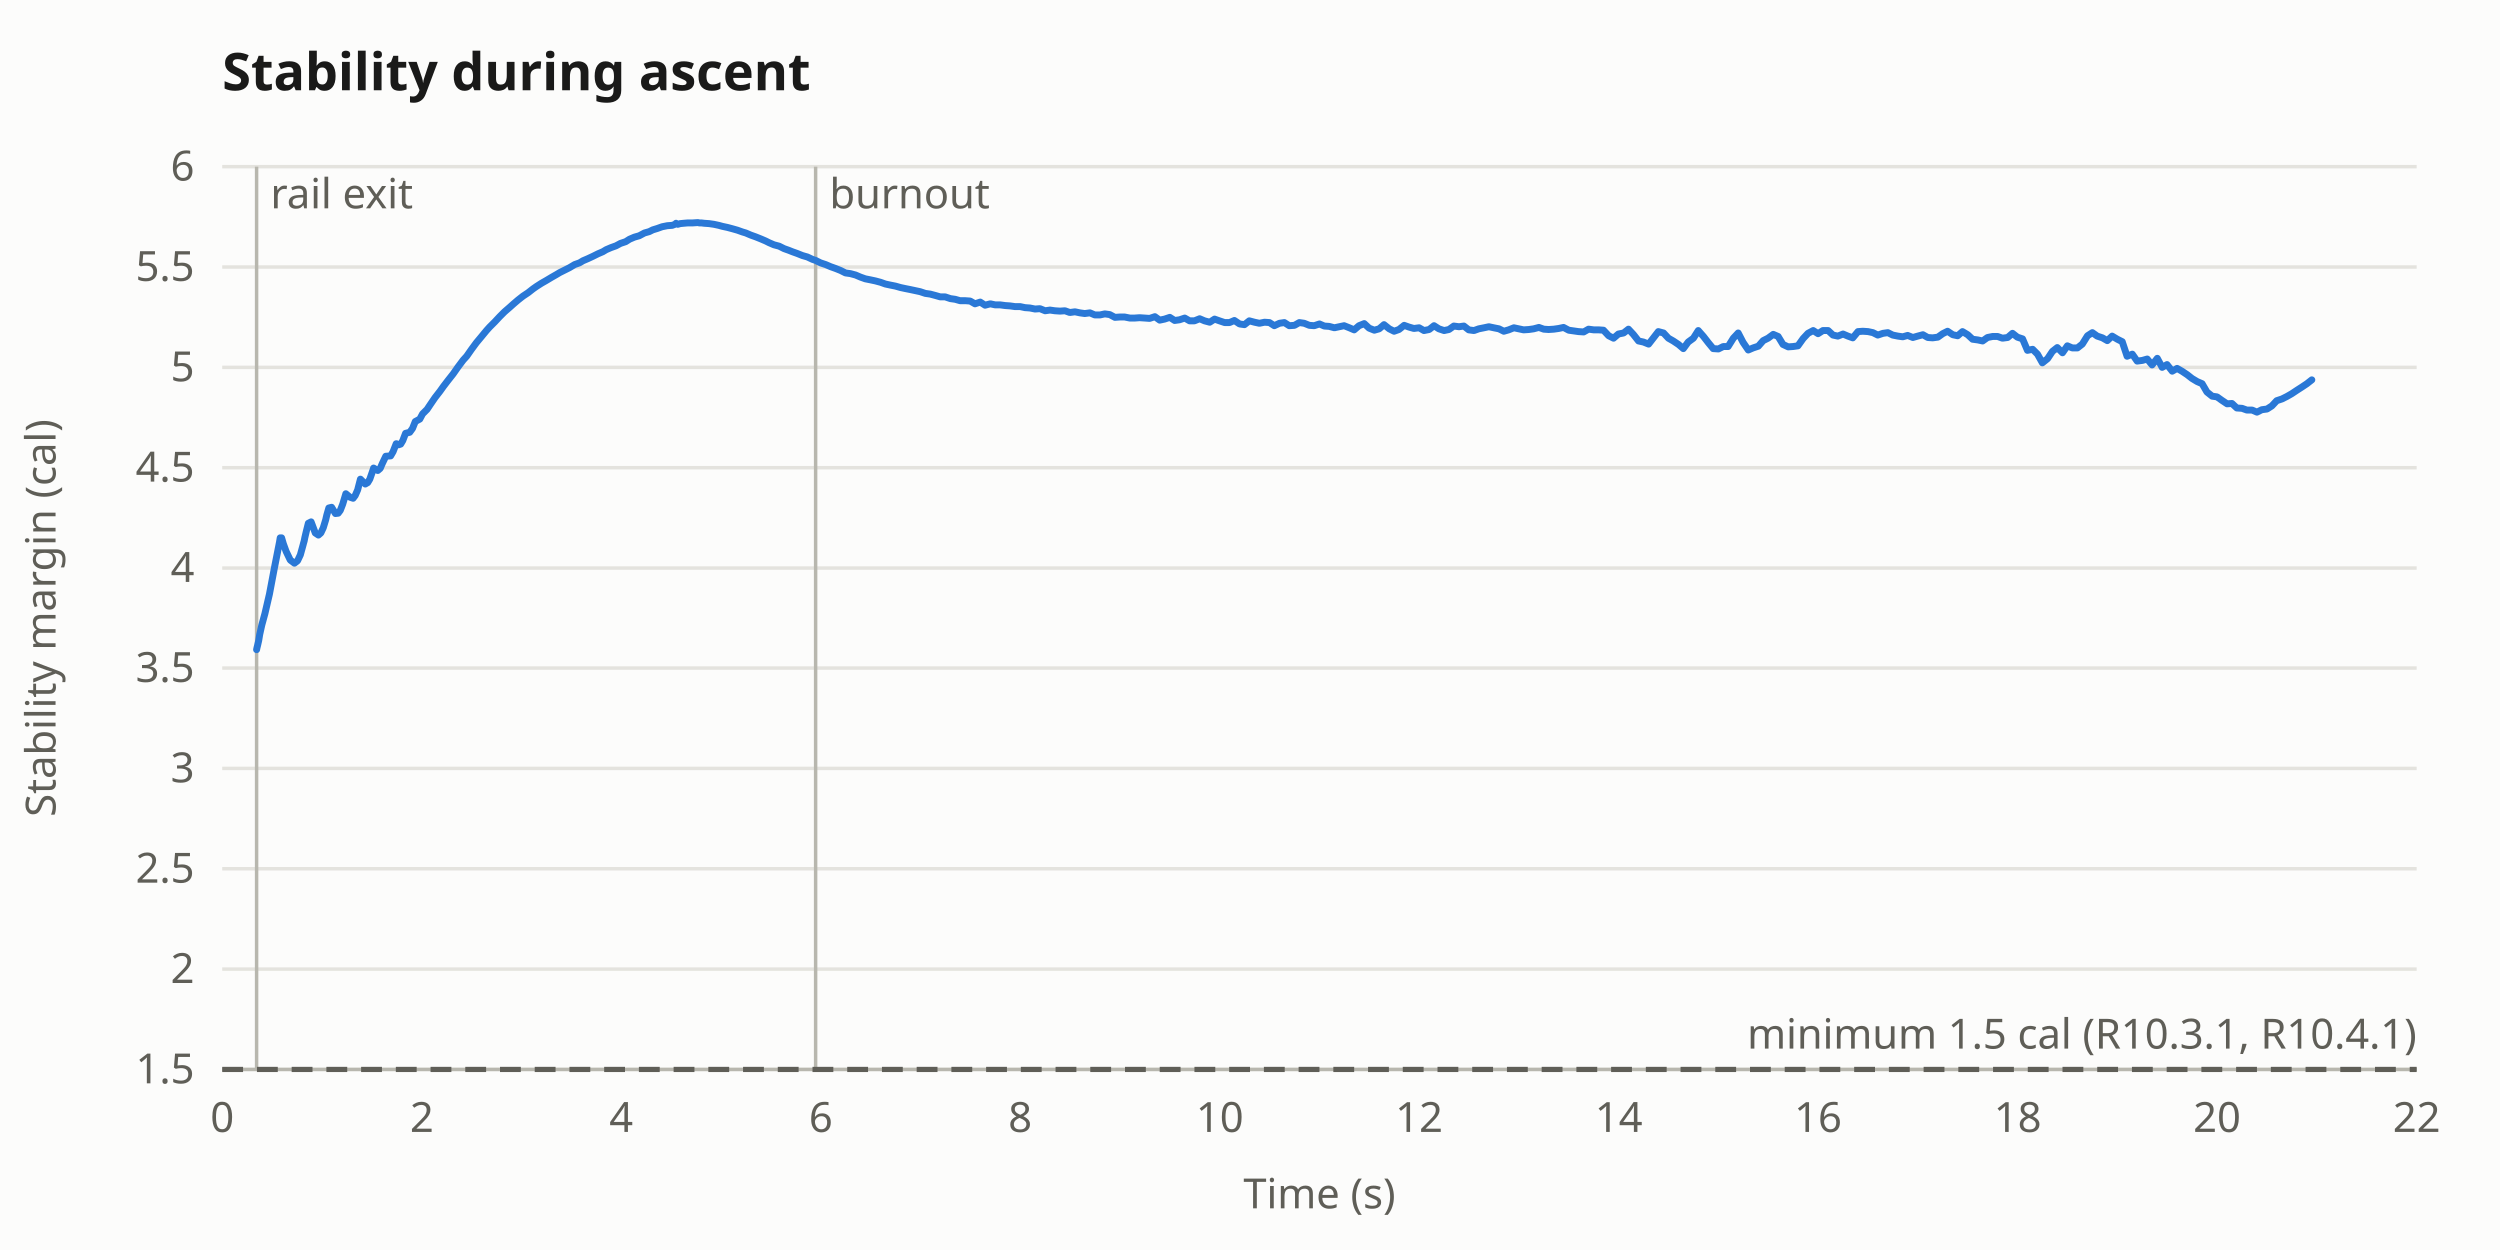
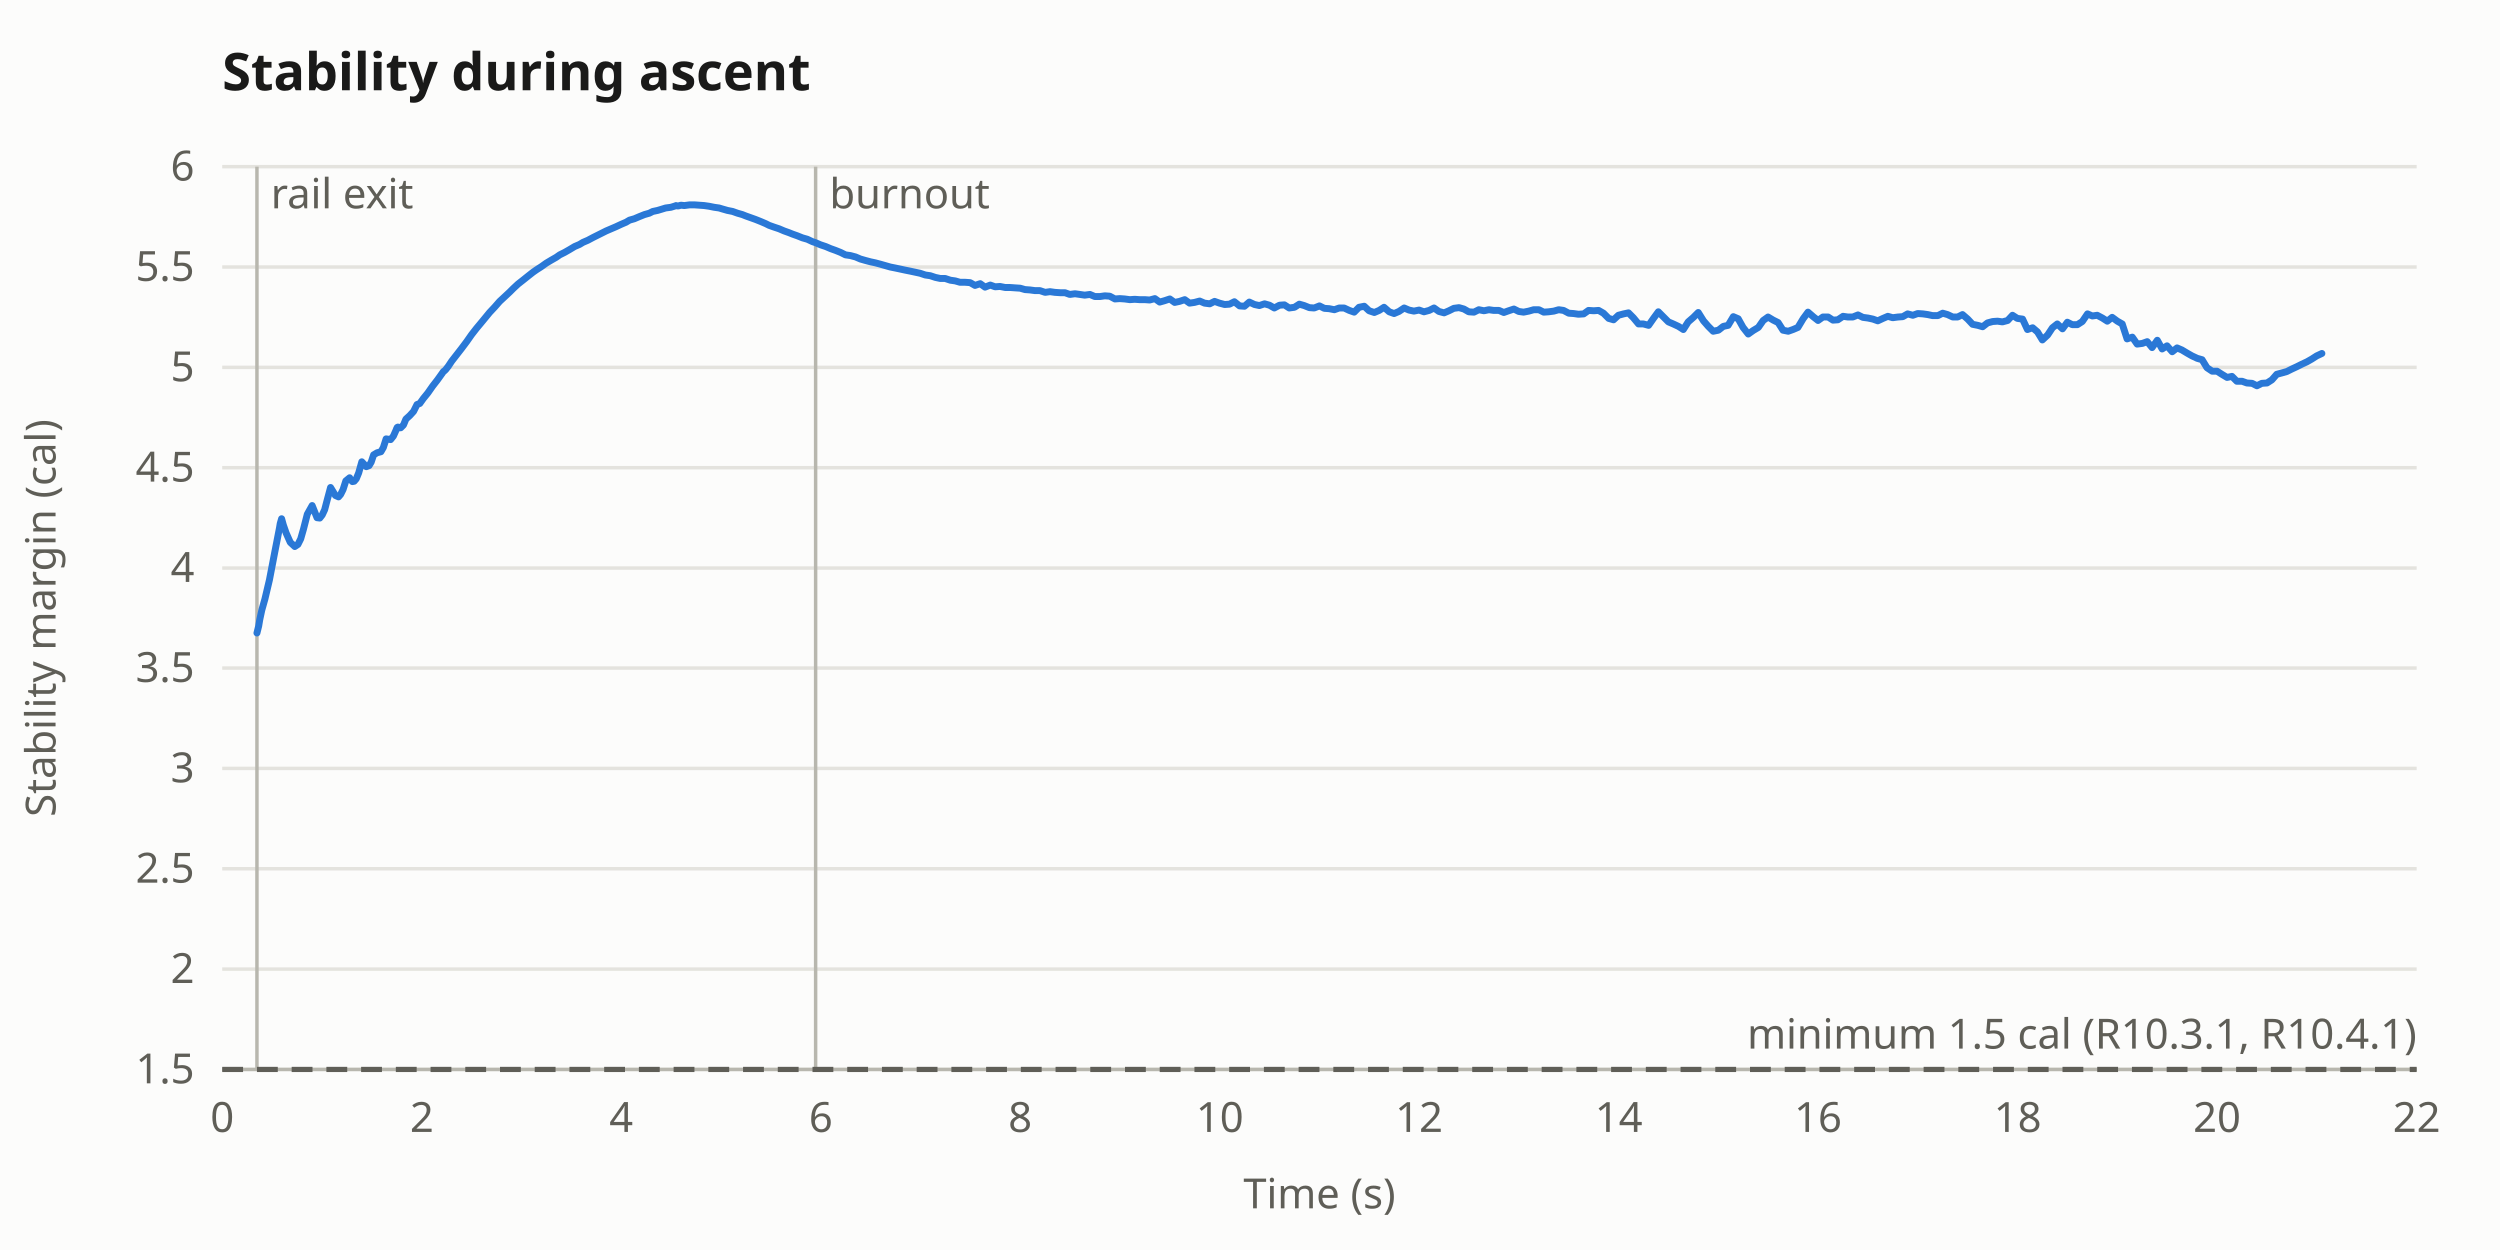
<svg xmlns="http://www.w3.org/2000/svg" viewBox="0 0 720 360" width="720" height="360" role="img" aria-label="Stability during ascent">
  <style>
.bg{fill:#fcfcfb}.grid{stroke:#e4e3de;stroke-width:1}.axis{stroke:#b8b7ae;stroke-width:1}.t1{fill:#1a1a19;font:600 15px system-ui,sans-serif}.t2{fill:#5f5e57;font:12px system-ui,sans-serif}.series{fill:none;stroke:#2a78d6;stroke-width:2;stroke-linejoin:round;stroke-linecap:round}.series2{fill:none;stroke:#d9480f;stroke-width:2;stroke-dasharray:5 3}.series3{fill:none;stroke:#2f9e44;stroke-width:2;stroke-dasharray:2 3}.series4{fill:none;stroke:#7048e8;stroke-width:2;stroke-dasharray:9 3 2 3}.ref{stroke:#5f5e57;stroke-width:1.5;stroke-dasharray:6 4}.mark{stroke:#b8b7ae;stroke-width:1}
@media (prefers-color-scheme: dark){.bg{fill:#1a1a19}.grid{stroke:#34332f}.axis{stroke:#5f5e57}.t1{fill:#ffffff}.t2{fill:#c3c2b7}.series{stroke:#3987e5}.series2{stroke:#f08c4f}.series3{stroke:#51cf66}.series4{stroke:#9775fa}.ref{stroke:#c3c2b7}.mark{stroke:#5f5e57}}
</style>
  <rect class="bg" width="720" height="360" />
  <text class="t1" x="64" y="26">Stability during ascent</text>
  <line class="grid" x1="64" x2="696" y1="308.0" y2="308.0" />
  <text class="t2" x="56" y="312.0" text-anchor="end">1.5</text>
  <line class="grid" x1="64" x2="696" y1="279.1" y2="279.1" />
  <text class="t2" x="56" y="283.1" text-anchor="end">2</text>
  <line class="grid" x1="64" x2="696" y1="250.2" y2="250.2" />
  <text class="t2" x="56" y="254.2" text-anchor="end">2.5</text>
  <line class="grid" x1="64" x2="696" y1="221.3" y2="221.3" />
  <text class="t2" x="56" y="225.3" text-anchor="end">3</text>
  <line class="grid" x1="64" x2="696" y1="192.4" y2="192.4" />
  <text class="t2" x="56" y="196.4" text-anchor="end">3.5</text>
  <line class="grid" x1="64" x2="696" y1="163.6" y2="163.6" />
  <text class="t2" x="56" y="167.6" text-anchor="end">4</text>
  <line class="grid" x1="64" x2="696" y1="134.7" y2="134.7" />
  <text class="t2" x="56" y="138.7" text-anchor="end">4.5</text>
  <line class="grid" x1="64" x2="696" y1="105.8" y2="105.8" />
  <text class="t2" x="56" y="109.8" text-anchor="end">5</text>
  <line class="grid" x1="64" x2="696" y1="76.9" y2="76.9" />
  <text class="t2" x="56" y="80.9" text-anchor="end">5.5</text>
  <line class="grid" x1="64" x2="696" y1="48.0" y2="48.0" />
  <text class="t2" x="56" y="52.0" text-anchor="end">6</text>
  <text class="t2" x="64.0" y="326" text-anchor="middle">0</text>
  <text class="t2" x="121.5" y="326" text-anchor="middle">2</text>
  <text class="t2" x="178.9" y="326" text-anchor="middle">4</text>
  <text class="t2" x="236.4" y="326" text-anchor="middle">6</text>
  <text class="t2" x="293.8" y="326" text-anchor="middle">8</text>
  <text class="t2" x="351.3" y="326" text-anchor="middle">10</text>
  <text class="t2" x="408.7" y="326" text-anchor="middle">12</text>
  <text class="t2" x="466.2" y="326" text-anchor="middle">14</text>
  <text class="t2" x="523.6" y="326" text-anchor="middle">16</text>
  <text class="t2" x="581.1" y="326" text-anchor="middle">18</text>
  <text class="t2" x="638.5" y="326" text-anchor="middle">20</text>
  <text class="t2" x="696.0" y="326" text-anchor="middle">22</text>
  <line class="axis" x1="64" x2="696" y1="308" y2="308" />
  <text class="t2" x="380" y="348" text-anchor="middle">Time (s)</text>
  <text class="t2" transform="translate(16 178) rotate(-90)" text-anchor="middle">Stability margin (cal)</text>
-   <line class="mark" x1="73.9" x2="73.9" y1="48" y2="308" />
-   <text class="t2" x="77.9" y="60" text-anchor="start">rail exit</text>
+   <line class="mark" x1="74.0" x2="74.0" y1="48" y2="308" />
+   <text class="t2" x="78.0" y="60" text-anchor="start">rail exit</text>
  <line class="mark" x1="234.9" x2="234.9" y1="48" y2="308" />
  <text class="t2" x="238.9" y="60" text-anchor="start">burnout</text>
  <line class="ref" x1="64" x2="696" y1="308.0" y2="308.0" />
  <text class="t2" x="696" y="302.0" text-anchor="end">minimum 1.5 cal (R10.3.1, R10.4.1)</text>
-   <path class="series" d="M73.9 187.1 L74.0 186.6 L74.2 185.8 L74.5 184.5 L74.8 182.7 L75.4 180.0 L76.3 176.7 L77.6 171.1 L79.0 163.7 L80.5 156.1 L80.7 154.9 L81.1 154.9 L81.6 156.6 L82.4 158.8 L83.6 161.3 L84.8 162.2 L85.7 161.5 L86.5 159.8 L87.3 156.9 L87.4 156.5 L87.6 155.8 L87.8 154.8 L88.2 153.1 L88.8 150.7 L89.6 150.3 L90.8 153.5 L91.7 154.1 L92.4 153.5 L93.1 152.0 L93.8 149.7 L94.1 148.4 L94.7 146.3 L95.5 146.1 L96.6 147.9 L97.4 147.8 L98.0 147.0 L98.7 145.2 L99.6 142.2 L100.8 143.2 L101.7 143.5 L102.3 142.7 L103.0 141.1 L103.8 138.0 L105.2 139.4 L105.9 139.0 L106.5 138.0 L107.2 136.0 L107.6 134.8 L108.1 135.1 L108.8 135.5 L109.5 134.9 L110.1 133.5 L111.1 131.4 L112.5 131.3 L113.2 130.1 L114.1 127.8 L114.2 127.8 L114.5 128.0 L114.8 128.1 L115.4 127.9 L116.0 126.9 L116.8 124.8 L118.0 124.5 L118.8 123.4 L119.6 121.4 L120.9 120.7 L121.7 119.2 L123.0 117.9 L124.0 116.4 L125.3 114.5 L126.7 112.7 L127.7 111.3 L129.0 109.6 L130.5 107.7 L131.9 105.7 L133.4 103.7 L134.4 102.6 L135.8 100.6 L137.2 98.7 L138.7 96.9 L140.1 95.2 L141.0 94.2 L142.5 92.7 L143.9 91.2 L145.3 89.8 L146.8 88.5 L147.8 87.6 L149.2 86.4 L150.6 85.3 L152.1 84.3 L153.5 83.2 L154.5 82.5 L155.9 81.6 L157.3 80.8 L158.8 79.9 L160.2 79.1 L161.2 78.5 L162.6 77.8 L164.0 77.1 L165.5 76.2 L166.9 75.7 L167.9 75.1 L169.3 74.5 L170.8 73.8 L172.2 73.1 L173.6 72.5 L174.6 71.9 L176.0 71.3 L177.4 70.8 L178.7 70.1 L180.2 69.6 L181.3 68.9 L182.7 68.3 L184.1 67.9 L185.6 67.1 L187.0 66.7 L188.0 66.2 L189.3 65.8 L190.7 65.3 L192.2 65.0 L193.6 64.9 L194.4 64.6 L194.7 64.3 L195.2 64.6 L195.9 64.4 L196.9 64.3 L198.1 64.2 L199.5 64.2 L201.0 64.1 L201.4 64.2 L202.0 64.2 L202.8 64.3 L204.2 64.4 L205.6 64.6 L207.0 64.9 L208.1 65.2 L209.5 65.5 L211.0 65.9 L212.4 66.3 L213.8 66.8 L214.8 67.1 L216.2 67.7 L217.6 68.2 L219.1 68.8 L220.5 69.4 L221.5 69.9 L222.9 70.5 L224.4 70.9 L225.8 71.6 L227.2 72.1 L228.2 72.5 L229.6 73.0 L231.1 73.6 L232.5 74.0 L234.0 74.7 L234.9 75.0 L236.3 75.7 L237.8 76.2 L239.2 76.8 L240.6 77.3 L242.1 77.9 L243.5 78.6 L244.9 78.8 L246.4 79.2 L247.8 79.8 L249.2 80.3 L250.7 80.6 L252.1 80.9 L253.6 81.3 L255.0 81.8 L256.4 82.1 L257.9 82.4 L259.3 82.8 L260.7 83.1 L262.2 83.4 L263.6 83.7 L265.0 84.0 L266.5 84.5 L267.9 84.7 L269.4 85.1 L270.8 85.5 L272.2 85.5 L273.7 86.0 L275.1 86.2 L276.5 86.6 L278.0 86.6 L279.4 86.7 L280.8 87.5 L282.3 87.0 L283.7 87.9 L285.2 87.5 L286.6 87.8 L288.0 87.8 L289.5 88.0 L290.9 88.1 L292.3 88.3 L293.8 88.3 L295.2 88.6 L296.6 88.7 L298.1 89.0 L299.5 88.9 L301.0 89.5 L302.4 89.3 L303.8 89.5 L305.3 89.6 L306.7 89.5 L308.1 90.0 L309.6 89.8 L311.0 90.1 L312.4 90.3 L313.9 90.1 L315.3 90.7 L316.8 90.7 L318.2 90.4 L319.6 90.6 L321.1 91.4 L322.5 91.3 L323.9 91.3 L325.4 91.6 L326.8 91.6 L328.2 91.5 L329.7 91.6 L331.1 91.7 L332.6 91.2 L334.0 92.2 L335.4 91.9 L336.9 91.4 L338.3 92.3 L339.7 92.1 L341.2 91.6 L342.6 92.4 L344.0 92.4 L345.5 91.8 L346.9 92.4 L348.4 92.8 L349.8 91.9 L351.2 92.4 L352.7 92.9 L354.1 92.9 L355.5 92.3 L357.0 93.3 L358.4 93.5 L359.8 92.4 L361.3 92.8 L362.7 93.1 L364.2 92.8 L365.6 92.9 L367.0 93.8 L368.5 93.1 L369.9 92.9 L371.3 93.8 L372.8 93.7 L374.2 92.9 L375.6 93.1 L377.1 93.7 L378.5 93.8 L380.0 93.3 L381.4 93.9 L382.8 94.0 L384.3 94.4 L385.7 94.1 L387.1 93.8 L388.6 94.4 L390.0 95.0 L391.4 93.8 L392.9 93.2 L394.3 94.5 L395.8 95.1 L397.2 94.7 L398.6 93.5 L400.1 94.7 L401.5 95.4 L402.9 94.9 L404.4 93.7 L405.8 94.2 L407.2 94.6 L408.7 94.4 L410.1 95.2 L411.6 94.9 L413.0 93.8 L414.4 94.7 L415.9 95.2 L417.3 94.9 L418.7 93.9 L420.2 94.1 L421.6 93.9 L423.0 95.0 L424.5 95.2 L425.9 94.7 L427.4 94.4 L428.8 94.1 L430.2 94.4 L431.7 94.7 L433.1 95.4 L434.5 95.0 L436.0 94.4 L437.4 94.7 L438.8 95.0 L440.3 94.9 L441.7 94.7 L443.2 94.3 L444.6 94.8 L446.0 94.9 L447.5 94.8 L448.9 94.6 L450.3 94.3 L451.8 95.1 L453.2 95.3 L454.6 95.5 L456.1 95.6 L457.5 94.8 L459.0 95.0 L460.4 95.0 L461.8 95.1 L463.3 96.7 L464.7 97.4 L466.1 96.2 L467.6 95.9 L469.0 94.8 L470.4 96.3 L471.9 98.2 L473.3 98.5 L474.8 99.1 L476.2 97.3 L477.6 95.5 L479.1 95.9 L480.5 97.4 L481.9 98.2 L483.4 99.2 L484.8 100.4 L486.2 98.5 L487.7 97.4 L489.1 95.2 L490.6 96.9 L492.0 98.7 L493.4 100.4 L494.9 100.5 L496.3 99.8 L497.7 99.8 L499.2 97.4 L500.6 95.9 L502.0 98.6 L503.5 100.8 L504.9 100.2 L506.4 99.7 L507.8 98.1 L509.2 97.4 L510.7 96.3 L512.1 96.9 L513.5 99.2 L515.0 99.9 L516.4 99.8 L517.8 99.6 L519.3 97.5 L520.7 96.0 L522.2 95.2 L523.6 96.1 L525.0 95.2 L526.5 95.2 L527.9 96.5 L529.3 96.8 L530.8 96.2 L532.2 96.8 L533.6 97.3 L535.1 95.5 L536.5 95.4 L538.0 95.5 L539.4 95.8 L540.8 96.5 L542.3 96.0 L543.7 95.8 L545.1 96.5 L546.6 96.8 L548.0 97.0 L549.4 96.6 L550.9 97.2 L552.3 96.8 L553.8 96.4 L555.2 97.2 L556.6 97.3 L558.1 97.1 L559.5 96.1 L560.9 95.4 L562.4 96.4 L563.8 96.7 L565.2 95.5 L566.7 96.4 L568.1 97.7 L569.6 97.9 L571.0 98.2 L572.4 97.2 L573.9 96.9 L575.3 96.9 L576.7 97.4 L578.2 97.2 L579.6 96.0 L581.0 97.1 L582.5 97.6 L583.9 100.9 L585.4 100.6 L586.8 102.0 L588.2 104.5 L589.7 103.3 L591.1 101.2 L592.5 100.1 L594.0 101.6 L595.4 99.6 L596.8 100.2 L598.3 100.2 L599.7 99.1 L601.2 96.7 L602.6 95.8 L604.0 96.8 L605.5 97.3 L606.9 98.1 L608.3 96.8 L609.8 97.7 L611.2 98.4 L612.6 102.6 L614.1 102.0 L615.5 104.0 L617.0 103.8 L618.4 103.4 L619.8 105.1 L621.3 103.2 L622.7 105.8 L624.1 105.0 L625.6 106.9 L627.0 106.1 L628.4 106.9 L629.9 107.9 L631.3 109.0 L632.8 109.9 L634.2 110.5 L635.6 112.9 L637.1 114.1 L638.5 114.3 L639.9 115.3 L641.4 116.3 L642.8 116.2 L644.2 117.5 L645.7 117.6 L647.1 118.1 L648.6 118.1 L650.0 118.7 L651.4 118.0 L652.9 117.8 L654.3 116.9 L655.7 115.4 L657.2 114.9 L658.6 114.2 L660.0 113.4 L661.5 112.4 L662.9 111.5 L664.4 110.5 L665.8 109.4" />
+   <path class="series" d="M74.0 182.3 L74.2 181.5 L74.5 180.3 L74.8 178.5 L75.4 175.7 L76.3 172.5 L77.6 167.0 L79.0 159.7 L80.5 152.0 L80.7 150.8 L81.1 149.4 L81.6 151.2 L82.4 153.5 L83.6 156.2 L84.9 157.4 L85.8 156.8 L86.6 155.2 L87.4 152.4 L88.5 148.1 L89.9 145.6 L91.3 149.1 L92.1 149.2 L92.8 148.3 L93.5 146.8 L94.1 144.5 L95.2 140.4 L96.6 142.7 L97.5 143.1 L98.1 142.4 L98.8 141.0 L99.6 138.5 L100.7 137.6 L100.8 137.8 L101.0 138.1 L101.2 138.4 L101.5 138.7 L102.0 138.6 L102.6 137.9 L103.3 136.2 L104.2 133.0 L105.5 134.4 L106.3 134.1 L106.9 133.1 L107.6 131.0 L108.6 130.4 L109.7 130.1 L110.4 128.9 L111.2 126.4 L112.5 126.6 L113.3 125.6 L114.1 123.8 L114.2 123.5 L114.4 123.1 L114.6 123.0 L114.9 123.2 L115.4 123.2 L116.2 122.4 L116.9 120.7 L118.0 119.7 L119.1 118.5 L120.1 116.5 L120.9 116.2 L121.9 114.8 L123.2 113.2 L124.6 111.2 L126.0 109.4 L127.5 107.3 L127.7 107.0 L128.0 106.8 L128.4 106.4 L129.1 105.5 L130.1 104.0 L131.5 102.2 L132.9 100.4 L134.4 98.4 L135.8 96.4 L137.2 94.6 L138.7 92.8 L140.1 91.1 L141.0 90.0 L142.5 88.4 L143.9 86.8 L145.3 85.5 L146.8 84.1 L147.8 83.1 L149.2 81.8 L150.6 80.7 L152.1 79.5 L153.5 78.4 L154.5 77.7 L155.9 76.8 L157.3 75.8 L158.8 74.9 L160.2 74.1 L161.2 73.4 L162.6 72.7 L164.0 71.9 L165.5 71.0 L166.9 70.4 L167.9 69.8 L169.3 69.2 L170.8 68.4 L172.2 67.7 L173.6 67.0 L174.6 66.5 L176.0 65.9 L177.4 65.3 L178.9 64.6 L180.3 64.0 L181.3 63.4 L182.7 63.0 L184.1 62.4 L185.6 61.8 L187.0 61.4 L188.0 60.9 L189.4 60.6 L190.4 60.3 L191.7 59.9 L193.2 59.7 L194.5 59.3 L194.7 59.2 L195.0 59.3 L195.4 59.3 L196.1 59.1 L197.1 59.2 L198.6 59.0 L200.0 59.0 L201.4 59.1 L202.8 59.2 L204.2 59.4 L205.7 59.7 L207.1 59.9 L208.1 60.2 L209.5 60.6 L211.0 60.9 L212.4 61.4 L213.8 61.8 L214.8 62.2 L216.2 62.7 L217.6 63.2 L219.1 63.8 L220.5 64.4 L221.5 64.9 L222.9 65.4 L224.4 65.9 L225.8 66.5 L227.2 67.0 L228.2 67.4 L229.6 67.9 L231.1 68.5 L232.5 68.9 L234.0 69.6 L234.9 69.9 L236.3 70.5 L237.8 71.0 L239.2 71.6 L240.6 72.1 L242.1 72.7 L243.5 73.4 L244.9 73.6 L246.4 74.0 L247.8 74.6 L249.2 75.0 L250.7 75.4 L252.1 75.7 L253.6 76.1 L255.0 76.5 L256.4 76.9 L257.9 77.2 L259.3 77.5 L260.7 77.8 L262.2 78.1 L263.6 78.4 L265.0 78.7 L266.5 79.2 L267.9 79.4 L269.4 79.9 L270.8 80.2 L272.2 80.2 L273.7 80.7 L275.1 80.9 L276.5 81.3 L278.0 81.3 L279.4 81.4 L280.8 82.2 L282.3 81.7 L283.7 82.7 L285.2 82.1 L286.6 82.6 L288.0 82.5 L289.5 82.8 L290.9 82.8 L292.3 82.9 L293.8 83.0 L295.2 83.4 L296.6 83.5 L298.1 83.7 L299.5 83.7 L301.0 84.2 L302.4 84.0 L303.8 84.2 L305.3 84.3 L306.7 84.3 L308.1 84.8 L309.6 84.6 L311.0 84.8 L312.4 85.0 L313.9 84.8 L315.3 85.4 L316.8 85.4 L318.2 85.2 L319.6 85.3 L321.1 86.1 L322.5 86.0 L323.9 86.1 L325.4 86.3 L326.8 86.2 L328.2 86.3 L329.7 86.3 L331.1 86.4 L332.6 86.0 L334.0 87.0 L335.4 86.6 L336.9 86.1 L338.3 87.1 L339.7 86.8 L341.2 86.3 L342.6 87.3 L344.0 87.1 L345.5 86.7 L346.9 87.3 L348.4 87.5 L349.8 86.8 L351.2 87.3 L352.7 87.7 L354.1 87.6 L355.5 86.9 L357.0 88.1 L358.4 88.2 L359.8 87.0 L361.3 87.7 L362.7 88.0 L364.2 87.5 L365.6 87.9 L367.0 88.7 L368.5 87.9 L369.9 87.8 L371.3 88.7 L372.8 88.5 L374.2 87.6 L375.6 88.0 L377.1 88.6 L378.5 88.7 L380.0 88.1 L381.4 88.8 L382.8 88.9 L384.3 89.2 L385.7 88.7 L387.1 88.7 L388.6 89.4 L390.0 89.9 L391.4 88.5 L392.9 88.2 L394.3 89.5 L395.8 90.0 L397.2 89.4 L398.6 88.5 L400.1 89.8 L401.5 90.3 L402.9 89.7 L404.4 88.7 L405.8 89.3 L407.2 89.6 L408.7 89.3 L410.1 89.8 L411.6 89.4 L413.0 88.7 L414.4 89.7 L415.9 90.1 L417.3 89.5 L418.7 88.8 L420.2 88.6 L421.6 89.0 L423.0 89.8 L424.5 89.9 L425.9 89.2 L427.4 89.5 L428.8 89.2 L430.2 89.4 L431.7 89.4 L433.1 90.0 L434.5 89.5 L436.0 89.0 L437.4 89.7 L438.8 89.9 L440.3 89.6 L441.7 89.2 L443.2 89.2 L444.6 89.9 L446.0 89.8 L447.5 89.6 L448.9 89.2 L450.3 89.4 L451.8 90.2 L453.2 90.3 L454.6 90.5 L456.1 90.4 L457.5 89.4 L459.0 89.5 L460.4 89.4 L461.8 90.2 L463.3 91.7 L464.7 92.1 L466.1 90.8 L467.6 90.4 L469.0 90.1 L470.4 91.5 L471.9 93.3 L473.3 93.3 L474.8 93.7 L476.2 91.7 L477.6 89.8 L479.1 91.3 L480.5 92.7 L481.9 93.3 L483.4 94.0 L484.8 94.9 L486.2 92.7 L487.7 91.4 L489.1 90.0 L490.6 92.4 L492.0 94.0 L493.4 95.4 L494.9 95.1 L496.3 94.0 L497.7 93.7 L499.2 91.2 L500.6 91.8 L502.0 94.3 L503.5 96.2 L504.9 95.2 L506.4 94.3 L507.8 92.3 L509.2 91.3 L510.7 92.2 L512.1 92.9 L513.5 95.1 L515.0 95.4 L516.4 94.9 L517.8 94.3 L519.3 91.8 L520.7 89.9 L522.2 91.2 L523.6 92.3 L525.0 91.3 L526.5 91.3 L527.9 92.2 L529.3 92.1 L530.8 91.1 L532.2 91.3 L533.6 91.3 L535.1 90.7 L536.5 91.4 L538.0 91.6 L539.4 91.9 L540.8 92.4 L542.3 91.7 L543.7 91.1 L545.1 91.5 L546.6 91.3 L548.0 91.2 L549.4 90.4 L550.9 90.8 L552.3 90.3 L553.8 90.4 L555.2 90.6 L556.6 90.9 L558.1 90.9 L559.5 90.2 L560.9 90.6 L562.4 91.3 L563.8 91.3 L565.2 90.6 L566.7 91.9 L568.1 93.4 L569.6 93.7 L571.0 94.1 L572.4 93.0 L573.9 92.6 L575.3 92.5 L576.7 92.7 L578.2 92.3 L579.6 90.8 L581.0 91.7 L582.5 91.9 L583.9 94.9 L585.4 94.4 L586.8 95.6 L588.2 97.9 L589.7 96.5 L591.1 94.4 L592.5 93.3 L594.0 94.7 L595.4 92.8 L596.8 93.5 L598.3 93.5 L599.7 92.6 L601.2 90.4 L602.6 91.0 L604.0 90.8 L605.5 91.6 L606.9 92.5 L608.3 91.4 L609.8 92.5 L611.2 93.3 L612.6 97.6 L614.1 97.1 L615.5 99.1 L617.0 98.9 L618.4 98.4 L619.8 100.1 L621.3 98.0 L622.7 100.5 L624.1 99.6 L625.6 101.3 L627.0 100.2 L628.4 100.8 L629.9 101.7 L631.3 102.5 L632.8 103.2 L634.2 103.6 L635.6 105.9 L637.1 106.9 L638.5 106.9 L639.9 107.8 L641.4 108.7 L642.8 108.4 L644.2 109.8 L645.7 109.8 L647.1 110.3 L648.6 110.4 L650.0 111.1 L651.4 110.4 L652.9 110.3 L654.3 109.4 L655.7 107.8 L657.2 107.4 L658.6 107.0 L660.0 106.3 L661.5 105.6 L662.9 104.9 L664.4 104.2 L665.8 103.4 L667.2 102.5 L668.7 101.8" />
</svg>
